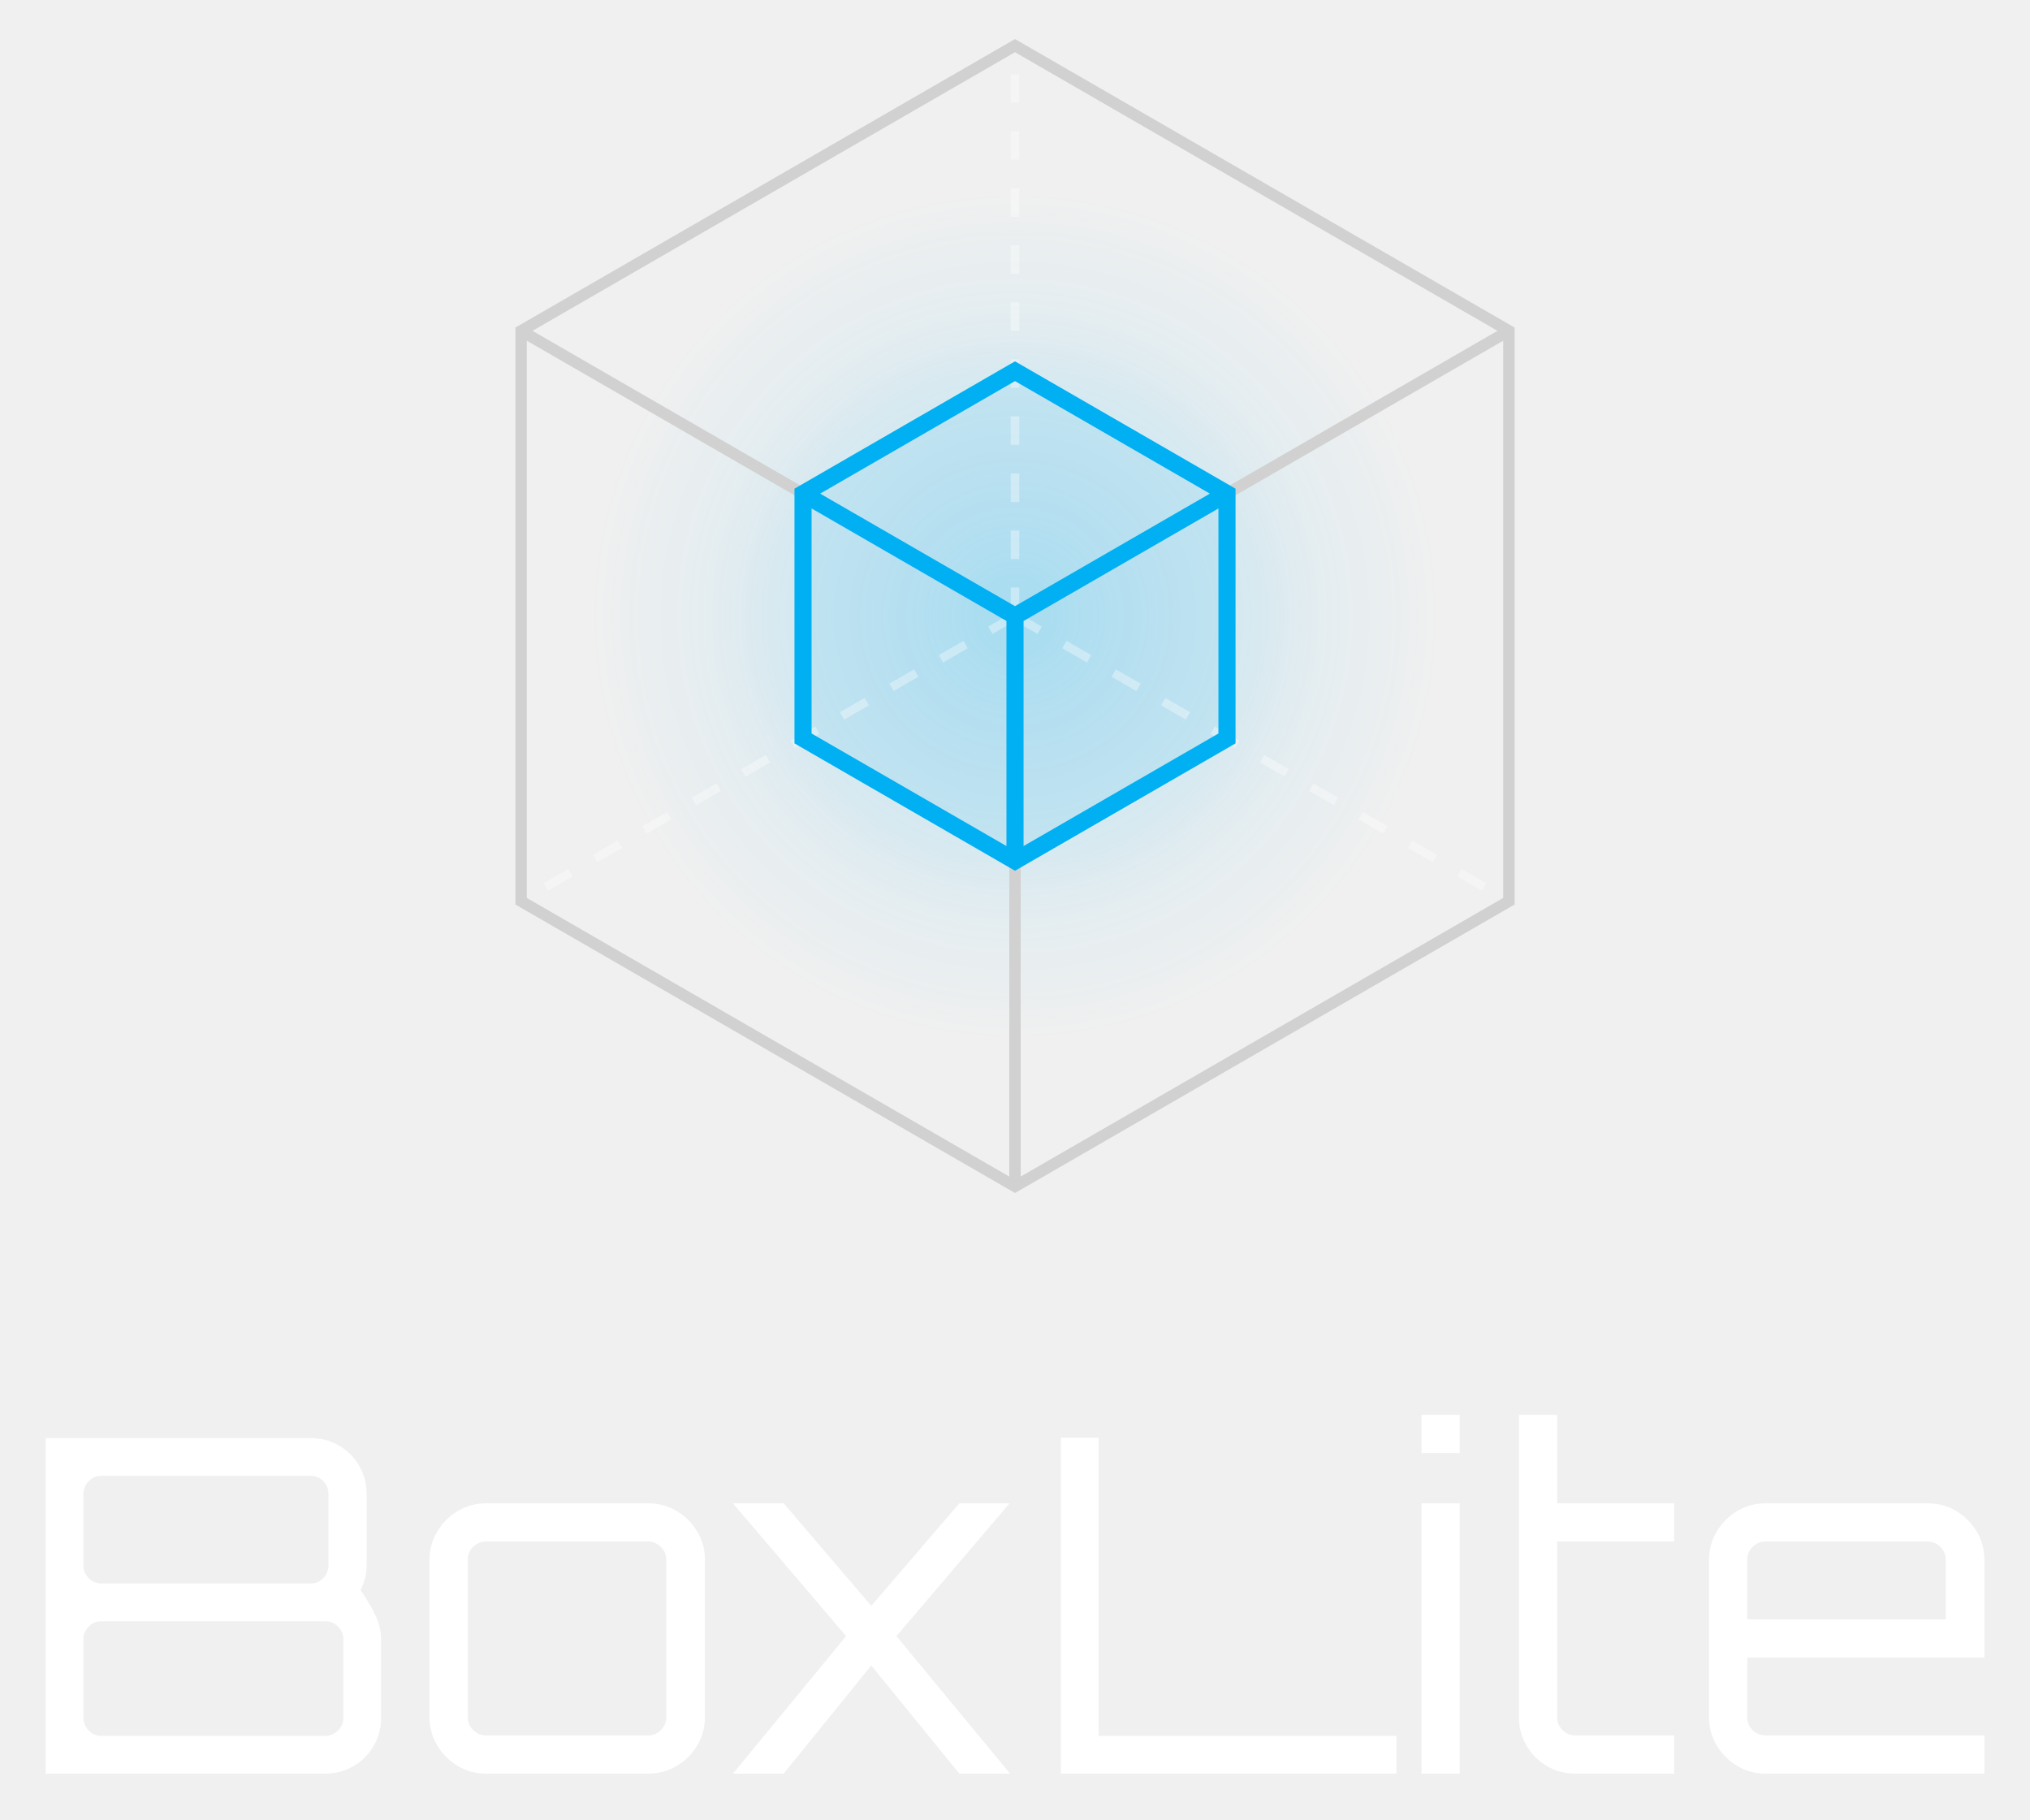
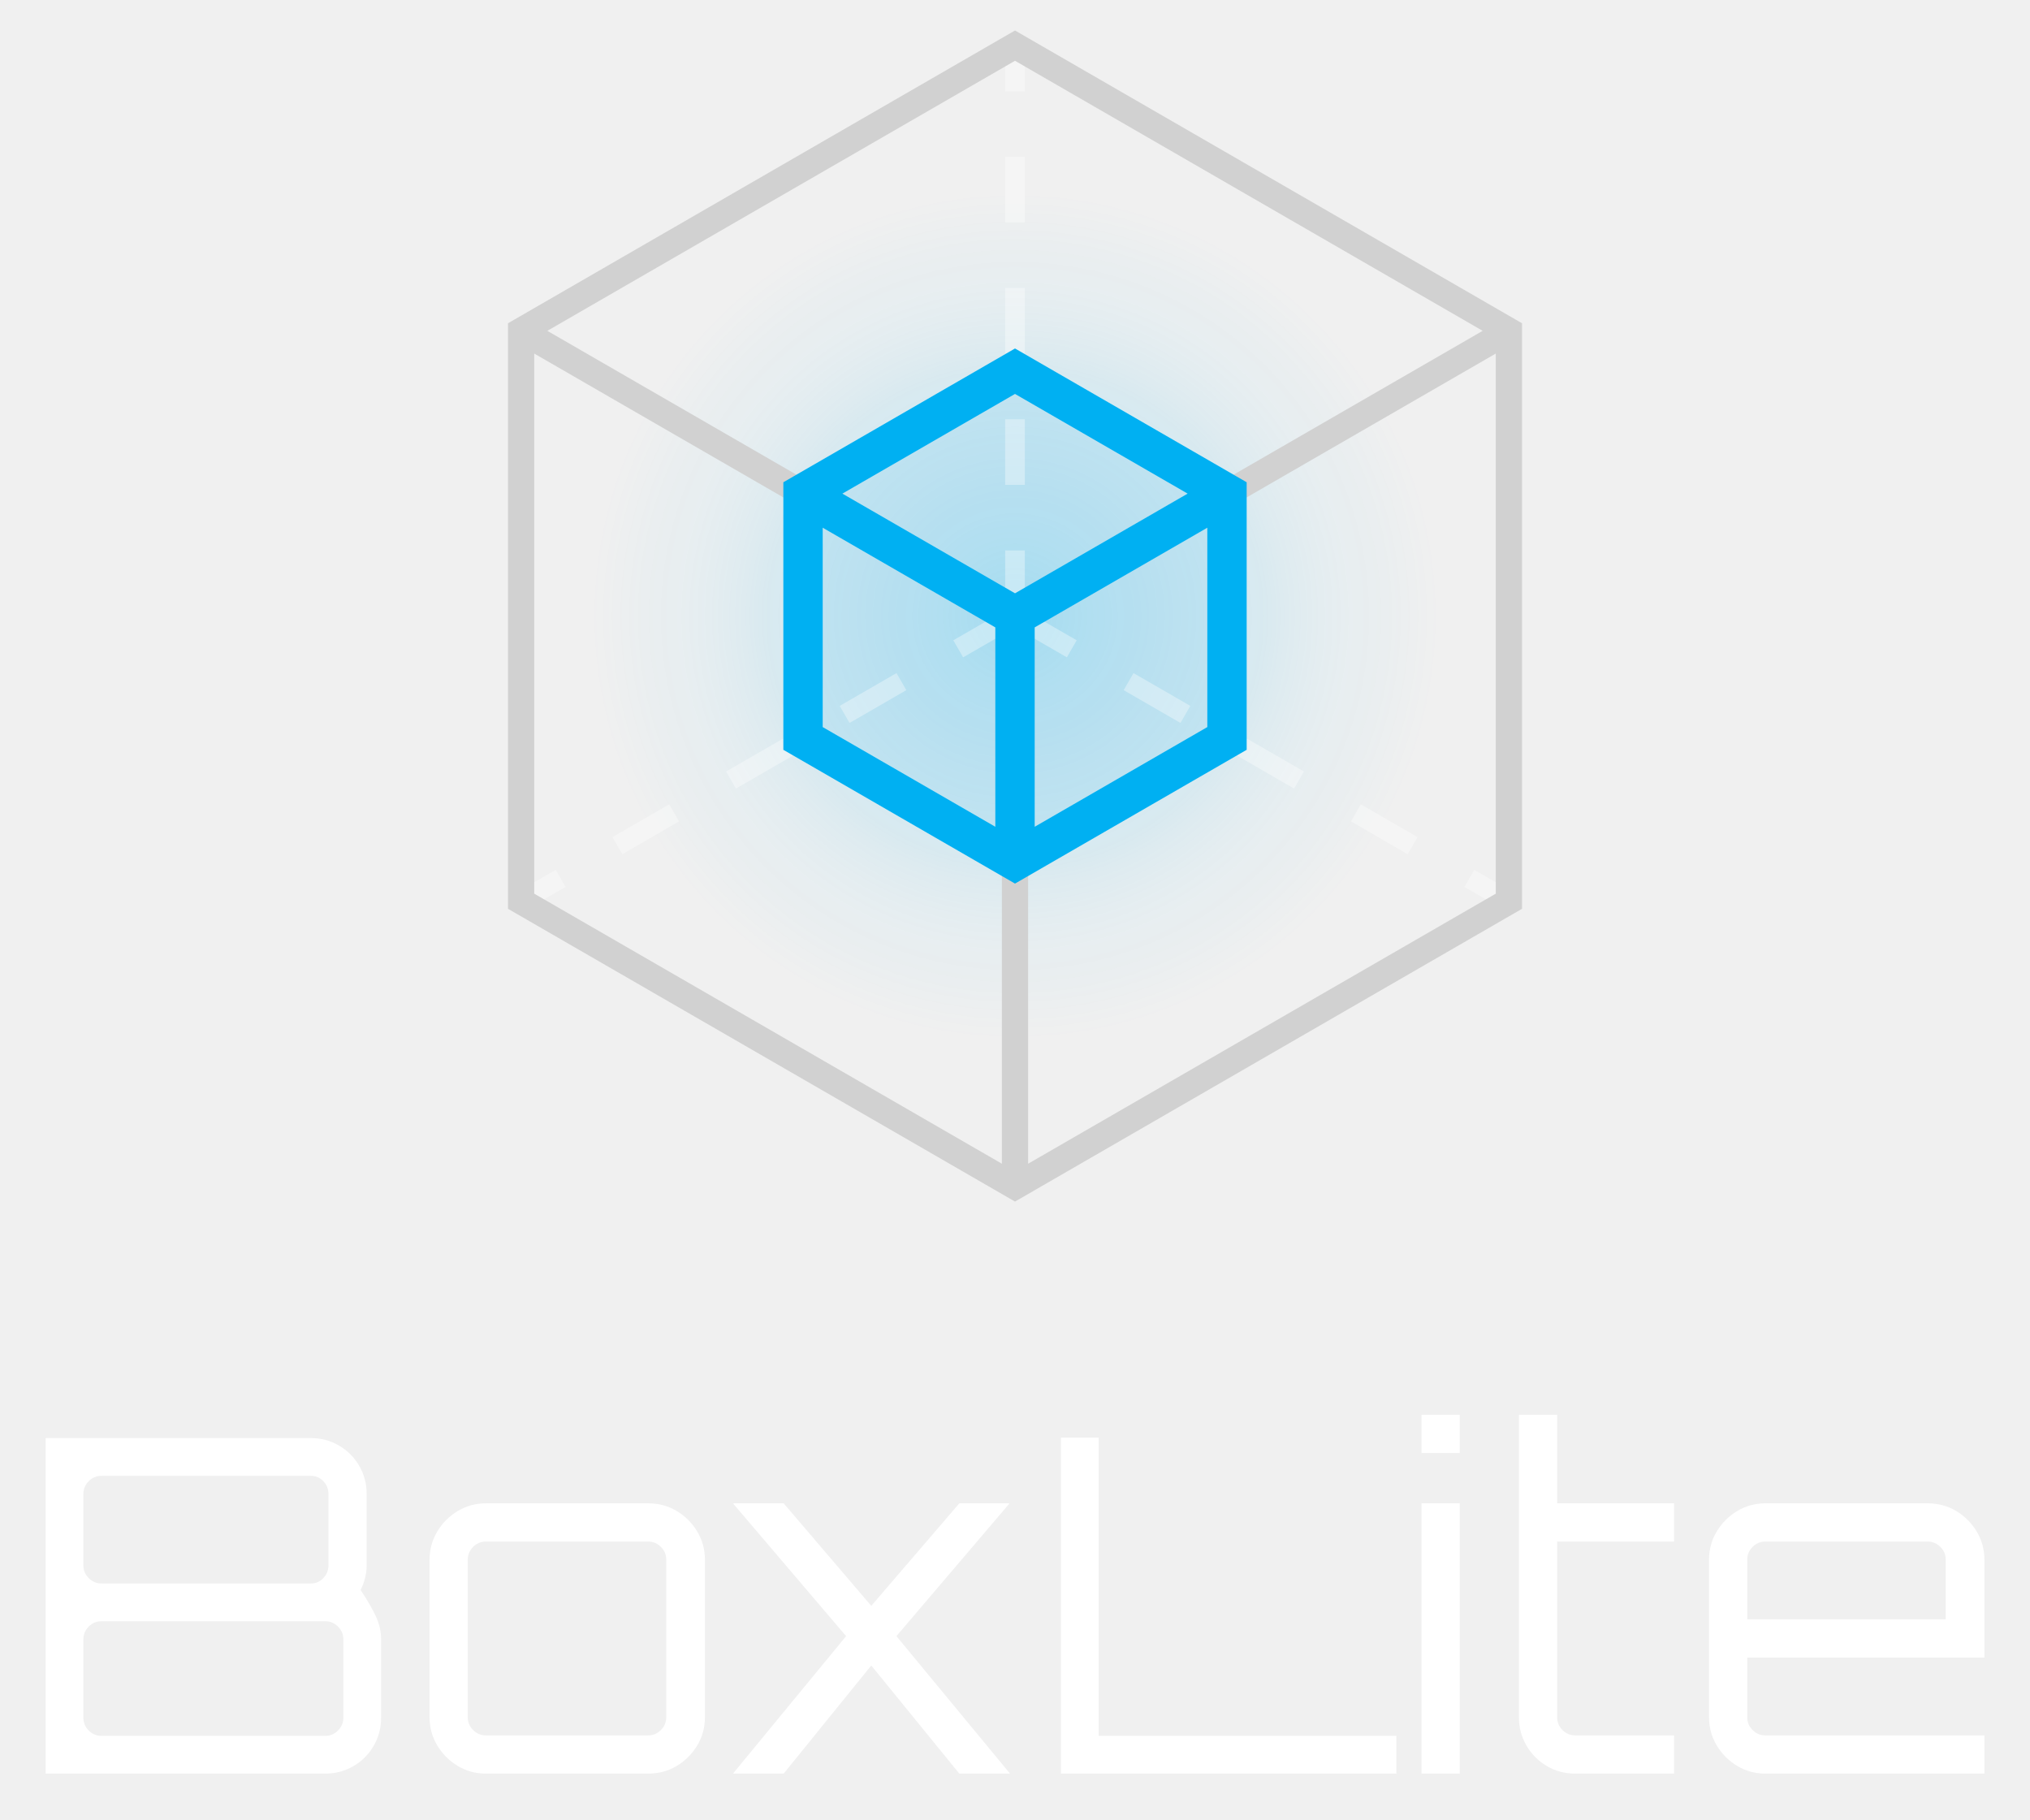
<svg xmlns="http://www.w3.org/2000/svg" viewBox="-88.988 -54.000 177.975 159.471" role="img" aria-label="BoxLite">
  <defs>
    <radialGradient id="g" gradientUnits="userSpaceOnUse" cx="0" cy="0" r="37.258">
      <stop offset="0" stop-color="#00B0F2" stop-opacity="0.22" />
      <stop offset="0.08" stop-color="#00B0F2" stop-opacity="0.215" />
      <stop offset="0.24" stop-color="#00B0F2" stop-opacity="0.171" />
      <stop offset="0.4" stop-color="#00B0F2" stop-opacity="0.137" />
      <stop offset="0.576" stop-color="#00B0F2" stop-opacity="0.1" />
      <stop offset="0.64" stop-color="#00B0F2" stop-opacity="0.074" />
      <stop offset="0.72" stop-color="#00B0F2" stop-opacity="0.051" />
      <stop offset="0.8" stop-color="#00B0F2" stop-opacity="0.034" />
      <stop offset="0.88" stop-color="#00B0F2" stop-opacity="0.023" />
      <stop offset="1" stop-color="#00B0F2" stop-opacity="0.0" />
    </radialGradient>
  </defs>
  <circle cx="0" cy="0" r="37.258" fill="url(#g)" />
  <path d="M0.000 -21.461L18.585 -10.730L18.585 10.730L0.000 21.461L-18.585 10.730L-18.585 -10.730Z" fill="#00B0F2" fill-opacity="0.095" />
-   <path d="M0 0L0.000 -50.000M0 0L-43.301 25.000M0 0L43.301 25.000" fill="none" stroke="#FFFFFF" stroke-opacity="0.35" vector-effect="non-scaling-stroke" stroke-width="0.75" stroke-dasharray="2.5 2.5" />
-   <path d="M0.000 -50.000L43.301 -25.000L43.301 25.000L0.000 50.000L-43.301 25.000L-43.301 -25.000ZM-43.301 -25.000L-18.585 -10.730M43.301 -25.000L18.585 -10.730M0.000 50.000L0.000 21.461" fill="none" stroke="#D1D1D1" stroke-linejoin="miter" vector-effect="non-scaling-stroke" stroke-width="1.0" />
-   <path d="M0.000 -21.461L18.585 -10.730L18.585 10.730L0.000 21.461L-18.585 10.730L-18.585 -10.730ZM-18.585 -10.730L0 0L18.585 -10.730M0 0L0.000 21.461" fill="none" stroke="#00B0F2" stroke-linejoin="miter" vector-effect="non-scaling-stroke" stroke-width="1.5" />
+   <path d="M0 0L0.000 -50.000M0 0L-43.301 25.000M0 0L43.301 25.000" fill="none" stroke="#FFFFFF" stroke-opacity="0.35" vector-effect="non-scaling-stroke" stroke-width="1.725" stroke-dasharray="5.75 5.75" />
+   <path d="M0.000 -50.000L43.301 -25.000L43.301 25.000L0.000 50.000L-43.301 25.000L-43.301 -25.000ZM-43.301 -25.000L-18.585 -10.730M43.301 -25.000L18.585 -10.730M0.000 50.000L0.000 21.461" fill="none" stroke="#D1D1D1" stroke-linejoin="miter" vector-effect="non-scaling-stroke" stroke-width="2.3" />
+   <path d="M0.000 -21.461L18.585 -10.730L18.585 10.730L0.000 21.461L-18.585 10.730L-18.585 -10.730ZM-18.585 -10.730L0 0L18.585 -10.730M0 0L0.000 21.461" fill="none" stroke="#00B0F2" stroke-linejoin="miter" vector-effect="non-scaling-stroke" stroke-width="3.45" />
  <path fill="#FFFFFF" transform="translate(-87.398 101.471) scale(0.04085)" d="M59 0V-720H628Q661 -720 688.5 -704.0Q716 -688 732.0 -660.5Q748 -633 748 -600V-447Q748 -433 744.5 -419.5Q741 -406 735 -394Q757 -361 768.0 -337.0Q779 -313 779 -288V-120Q779 -87 763.0 -59.5Q747 -32 719.5 -16.0Q692 0 659 0H59ZM179 -81H659Q675 -81 686.5 -92.5Q698 -104 698 -120V-288Q698 -304 686.5 -315.5Q675 -327 659 -327H179Q163 -327 151.5 -315.5Q140 -304 140 -288V-120Q140 -104 151.5 -92.5Q163 -81 179 -81ZM179 -408H628Q644 -408 655.0 -419.5Q666 -431 666 -447V-600Q666 -616 655.0 -627.5Q644 -639 628 -639H179Q163 -639 151.5 -627.5Q140 -616 140 -600V-447Q140 -431 151.5 -419.5Q163 -408 179 -408ZM1004 0Q971 0 943.5 -16.5Q916 -33 899.5 -60.5Q883 -88 883 -121V-459Q883 -492 899.5 -519.5Q916 -547 943.5 -563.5Q971 -580 1004 -580H1352Q1386 -580 1413.5 -563.5Q1441 -547 1457.5 -519.5Q1474 -492 1474 -459V-121Q1474 -88 1457.5 -60.5Q1441 -33 1413.5 -16.5Q1386 0 1352 0H1004ZM1004 -82H1352Q1368 -82 1379.5 -93.5Q1391 -105 1391 -121V-459Q1391 -475 1379.5 -486.5Q1368 -498 1352 -498H1004Q988 -498 976.5 -486.5Q965 -475 965 -459V-121Q965 -105 976.5 -93.5Q988 -82 1004 -82ZM1535 0V-1L1777 -295L1535 -579V-580H1643L1831 -360L2020 -580H2127V-579L1885 -295L2128 -1V0H2020L1831 -232L1643 0ZM2238 0V-721H2319V-81H2958V0ZM3012 0V-580H3094V0ZM3012 -688V-770H3094V-688ZM3342 0Q3308 0 3280.5 -16.5Q3253 -33 3237.0 -60.5Q3221 -88 3221 -121V-770H3303V-580H3554V-498H3303V-121Q3303 -105 3314.5 -93.5Q3326 -82 3342 -82H3554V0H3342ZM3750 0Q3717 0 3689.5 -16.5Q3662 -33 3645.5 -60.5Q3629 -88 3629 -121V-459Q3629 -492 3645.5 -519.5Q3662 -547 3689.5 -563.5Q3717 -580 3750 -580H4098Q4132 -580 4159.5 -563.5Q4187 -547 4203.5 -519.5Q4220 -492 4220 -459V-249H3711V-121Q3711 -105 3722.5 -93.5Q3734 -82 3750 -82H4220V0H3750ZM3711 -331H4137V-459Q4137 -475 4125.5 -486.5Q4114 -498 4098 -498H3750Q3734 -498 3722.5 -486.5Q3711 -475 3711 -459Z" />
</svg>
